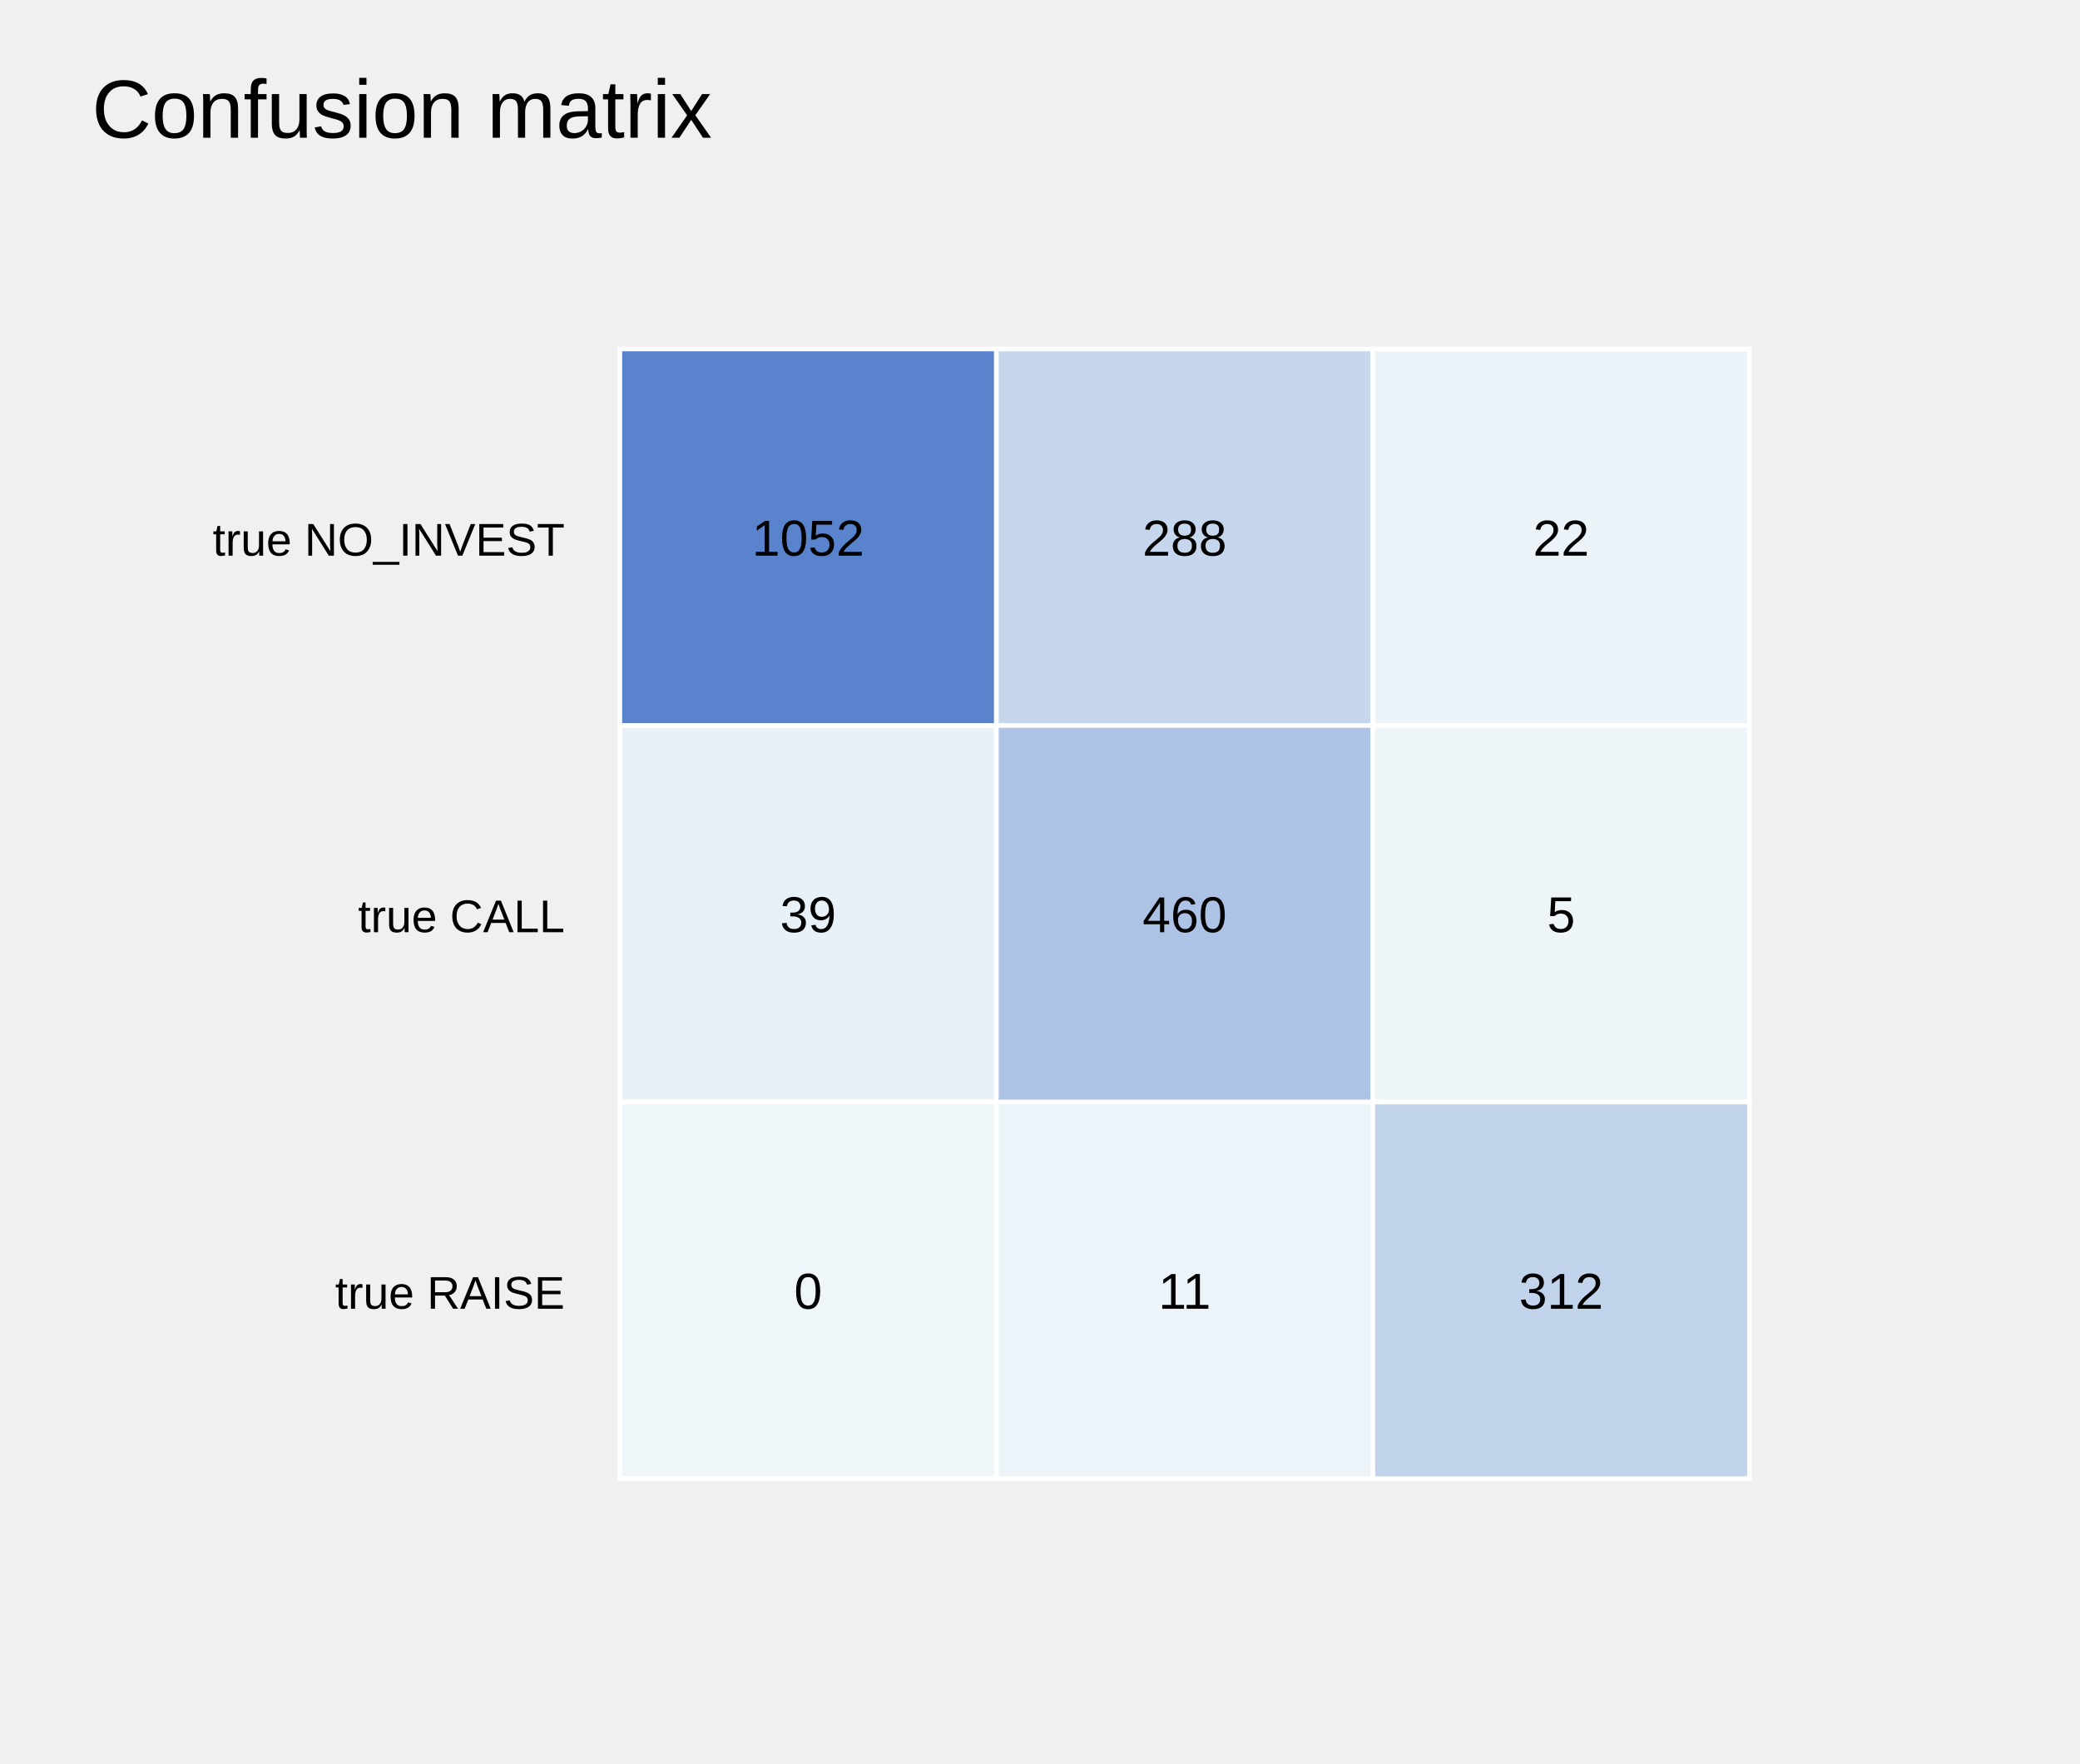
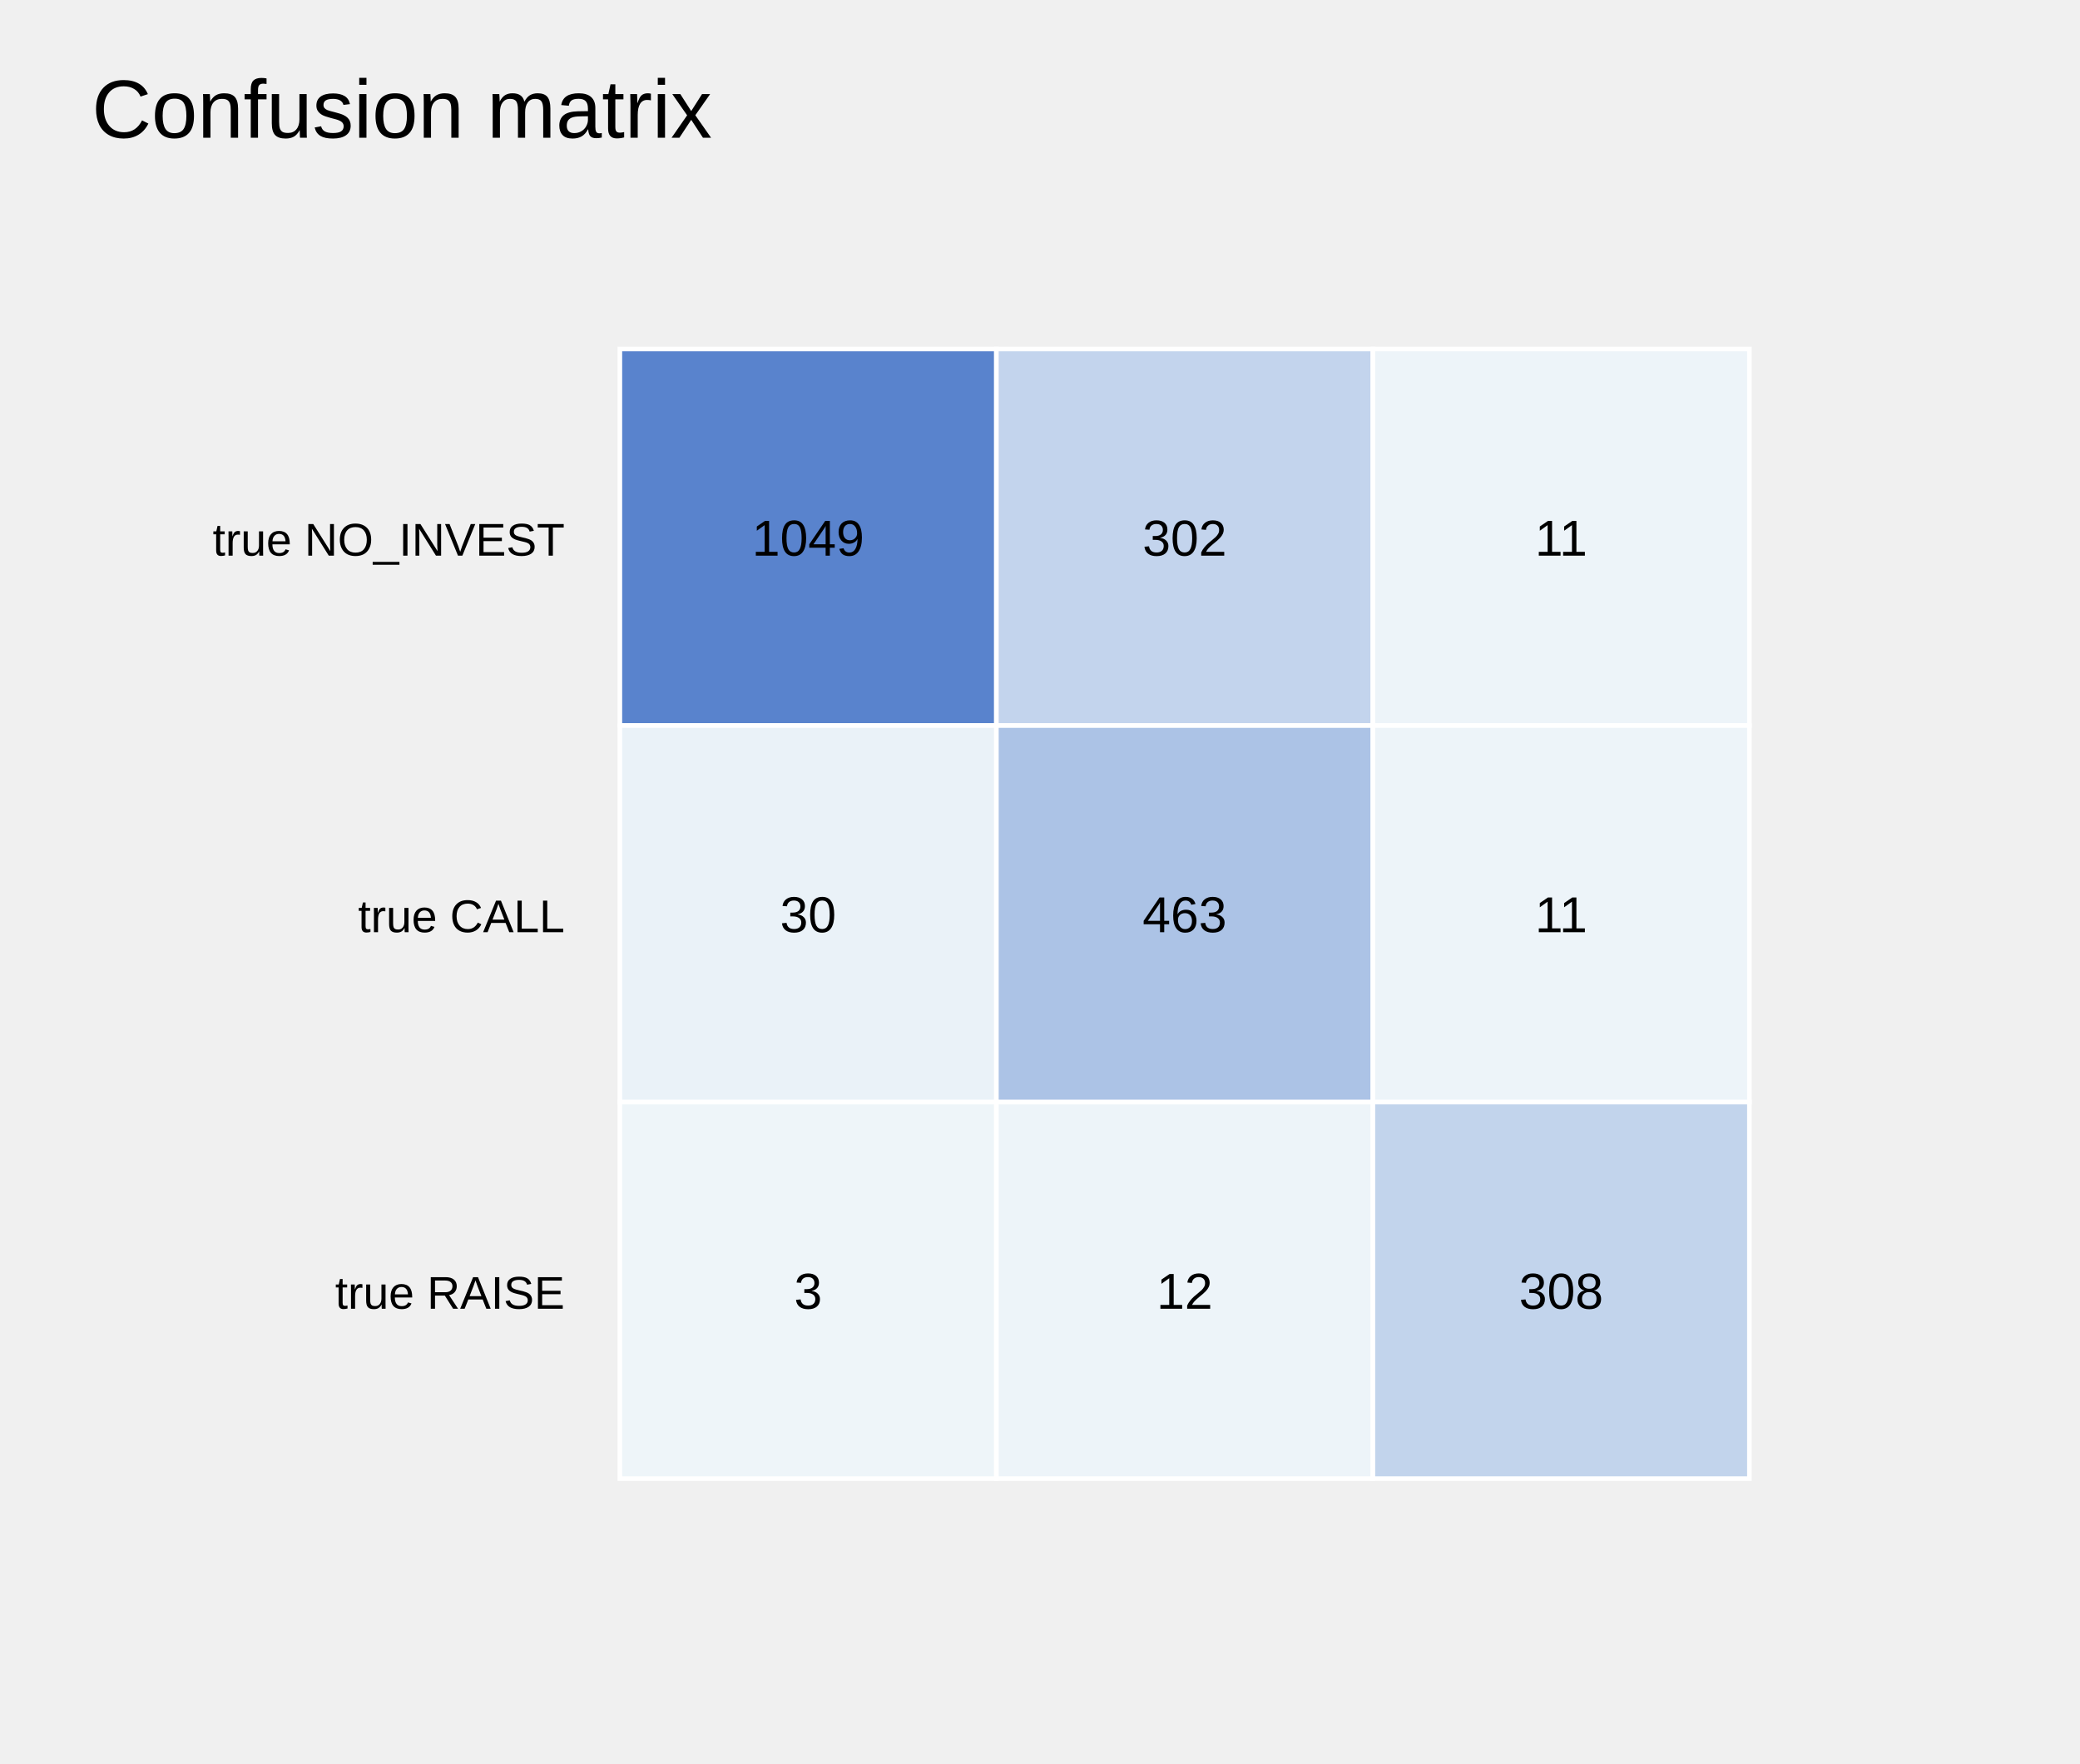
<svg xmlns="http://www.w3.org/2000/svg" width="453" height="384" viewBox="0 0 453 384">
  <text x="20" y="30" font-size="18" font-family="Arial">Confusion matrix</text>
  <text x="123" y="121.0" text-anchor="end" font-size="10" font-family="Arial">true NO_INVEST</text>
  <rect x="135" y="76" width="82" height="82" fill="#5983cd" stroke="#ffffff" />
-   <text x="176.0" y="121.0" text-anchor="middle" font-size="11" font-family="Arial">1052</text>
-   <rect x="217" y="76" width="82" height="82" fill="#c5d6ed" stroke="#ffffff" />
-   <text x="258.0" y="121.0" text-anchor="middle" font-size="11" font-family="Arial">288</text>
-   <rect x="299" y="76" width="82" height="82" fill="#ebf3f9" stroke="#ffffff" />
-   <text x="340.0" y="121.0" text-anchor="middle" font-size="11" font-family="Arial">22</text>
+   <text x="176.0" y="121.0" text-anchor="middle" font-size="11" font-family="Arial">1049</text>
+   <rect x="217" y="76" width="82" height="82" fill="#c3d4ed" stroke="#ffffff" />
+   <text x="258.0" y="121.0" text-anchor="middle" font-size="11" font-family="Arial">302</text>
+   <rect x="299" y="76" width="82" height="82" fill="#edf4f9" stroke="#ffffff" />
+   <text x="340.0" y="121.0" text-anchor="middle" font-size="11" font-family="Arial">11</text>
  <text x="123" y="203.0" text-anchor="end" font-size="10" font-family="Arial">true CALL</text>
-   <rect x="135" y="158" width="82" height="82" fill="#e9f1f8" stroke="#ffffff" />
-   <text x="176.0" y="203.0" text-anchor="middle" font-size="11" font-family="Arial">39</text>
-   <rect x="217" y="158" width="82" height="82" fill="#adc3e6" stroke="#ffffff" />
-   <text x="258.0" y="203.0" text-anchor="middle" font-size="11" font-family="Arial">460</text>
-   <rect x="299" y="158" width="82" height="82" fill="#eef5f9" stroke="#ffffff" />
-   <text x="340.0" y="203.0" text-anchor="middle" font-size="11" font-family="Arial">5</text>
+   <rect x="135" y="158" width="82" height="82" fill="#eaf2f8" stroke="#ffffff" />
+   <text x="176.0" y="203.0" text-anchor="middle" font-size="11" font-family="Arial">30</text>
+   <rect x="217" y="158" width="82" height="82" fill="#acc3e6" stroke="#ffffff" />
+   <text x="258.0" y="203.0" text-anchor="middle" font-size="11" font-family="Arial">463</text>
+   <rect x="299" y="158" width="82" height="82" fill="#edf4f9" stroke="#ffffff" />
+   <text x="340.0" y="203.0" text-anchor="middle" font-size="11" font-family="Arial">11</text>
  <text x="123" y="285.0" text-anchor="end" font-size="10" font-family="Arial">true RAISE</text>
-   <rect x="135" y="240" width="82" height="82" fill="#eff6fa" stroke="#ffffff" />
-   <text x="176.0" y="285.0" text-anchor="middle" font-size="11" font-family="Arial">0</text>
+   <rect x="135" y="240" width="82" height="82" fill="#eef5f9" stroke="#ffffff" />
+   <text x="176.0" y="285.0" text-anchor="middle" font-size="11" font-family="Arial">3</text>
  <rect x="217" y="240" width="82" height="82" fill="#edf4f9" stroke="#ffffff" />
-   <text x="258.0" y="285.0" text-anchor="middle" font-size="11" font-family="Arial">11</text>
-   <rect x="299" y="240" width="82" height="82" fill="#c2d3ec" stroke="#ffffff" />
-   <text x="340.0" y="285.0" text-anchor="middle" font-size="11" font-family="Arial">312</text>
+   <text x="258.0" y="285.0" text-anchor="middle" font-size="11" font-family="Arial">12</text>
+   <rect x="299" y="240" width="82" height="82" fill="#c2d4ec" stroke="#ffffff" />
+   <text x="340.0" y="285.0" text-anchor="middle" font-size="11" font-family="Arial">308</text>
</svg>
